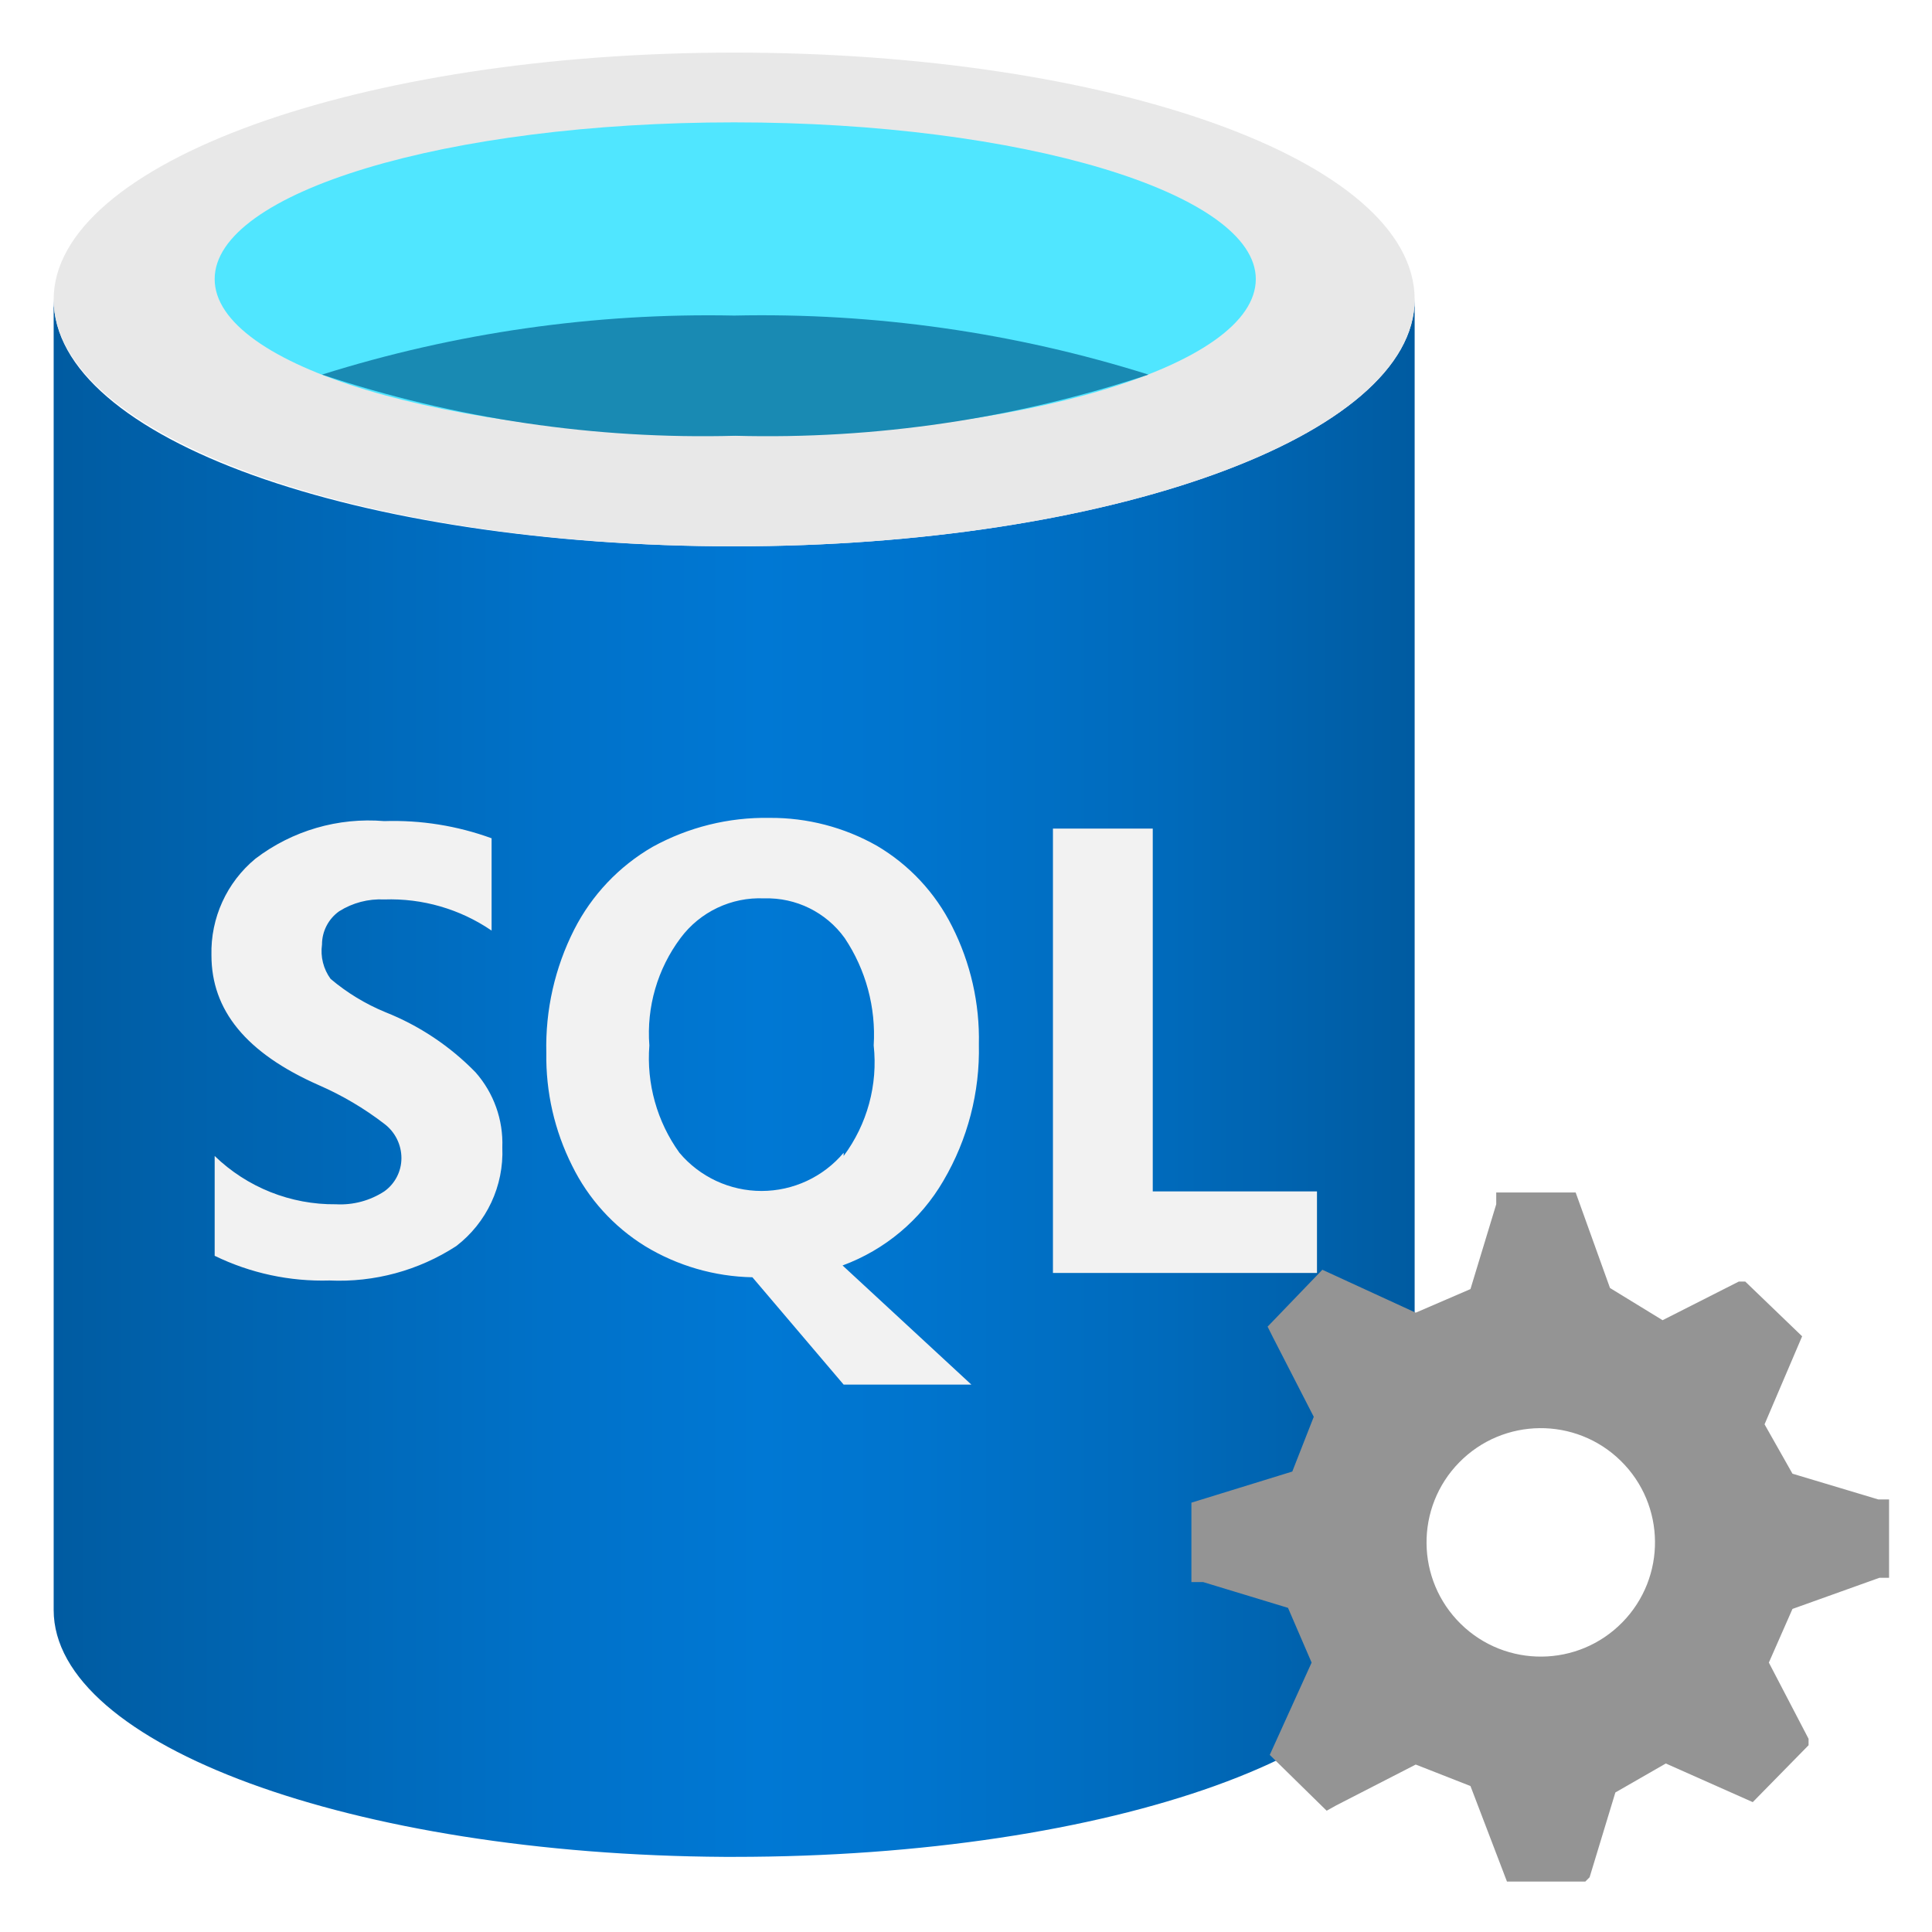
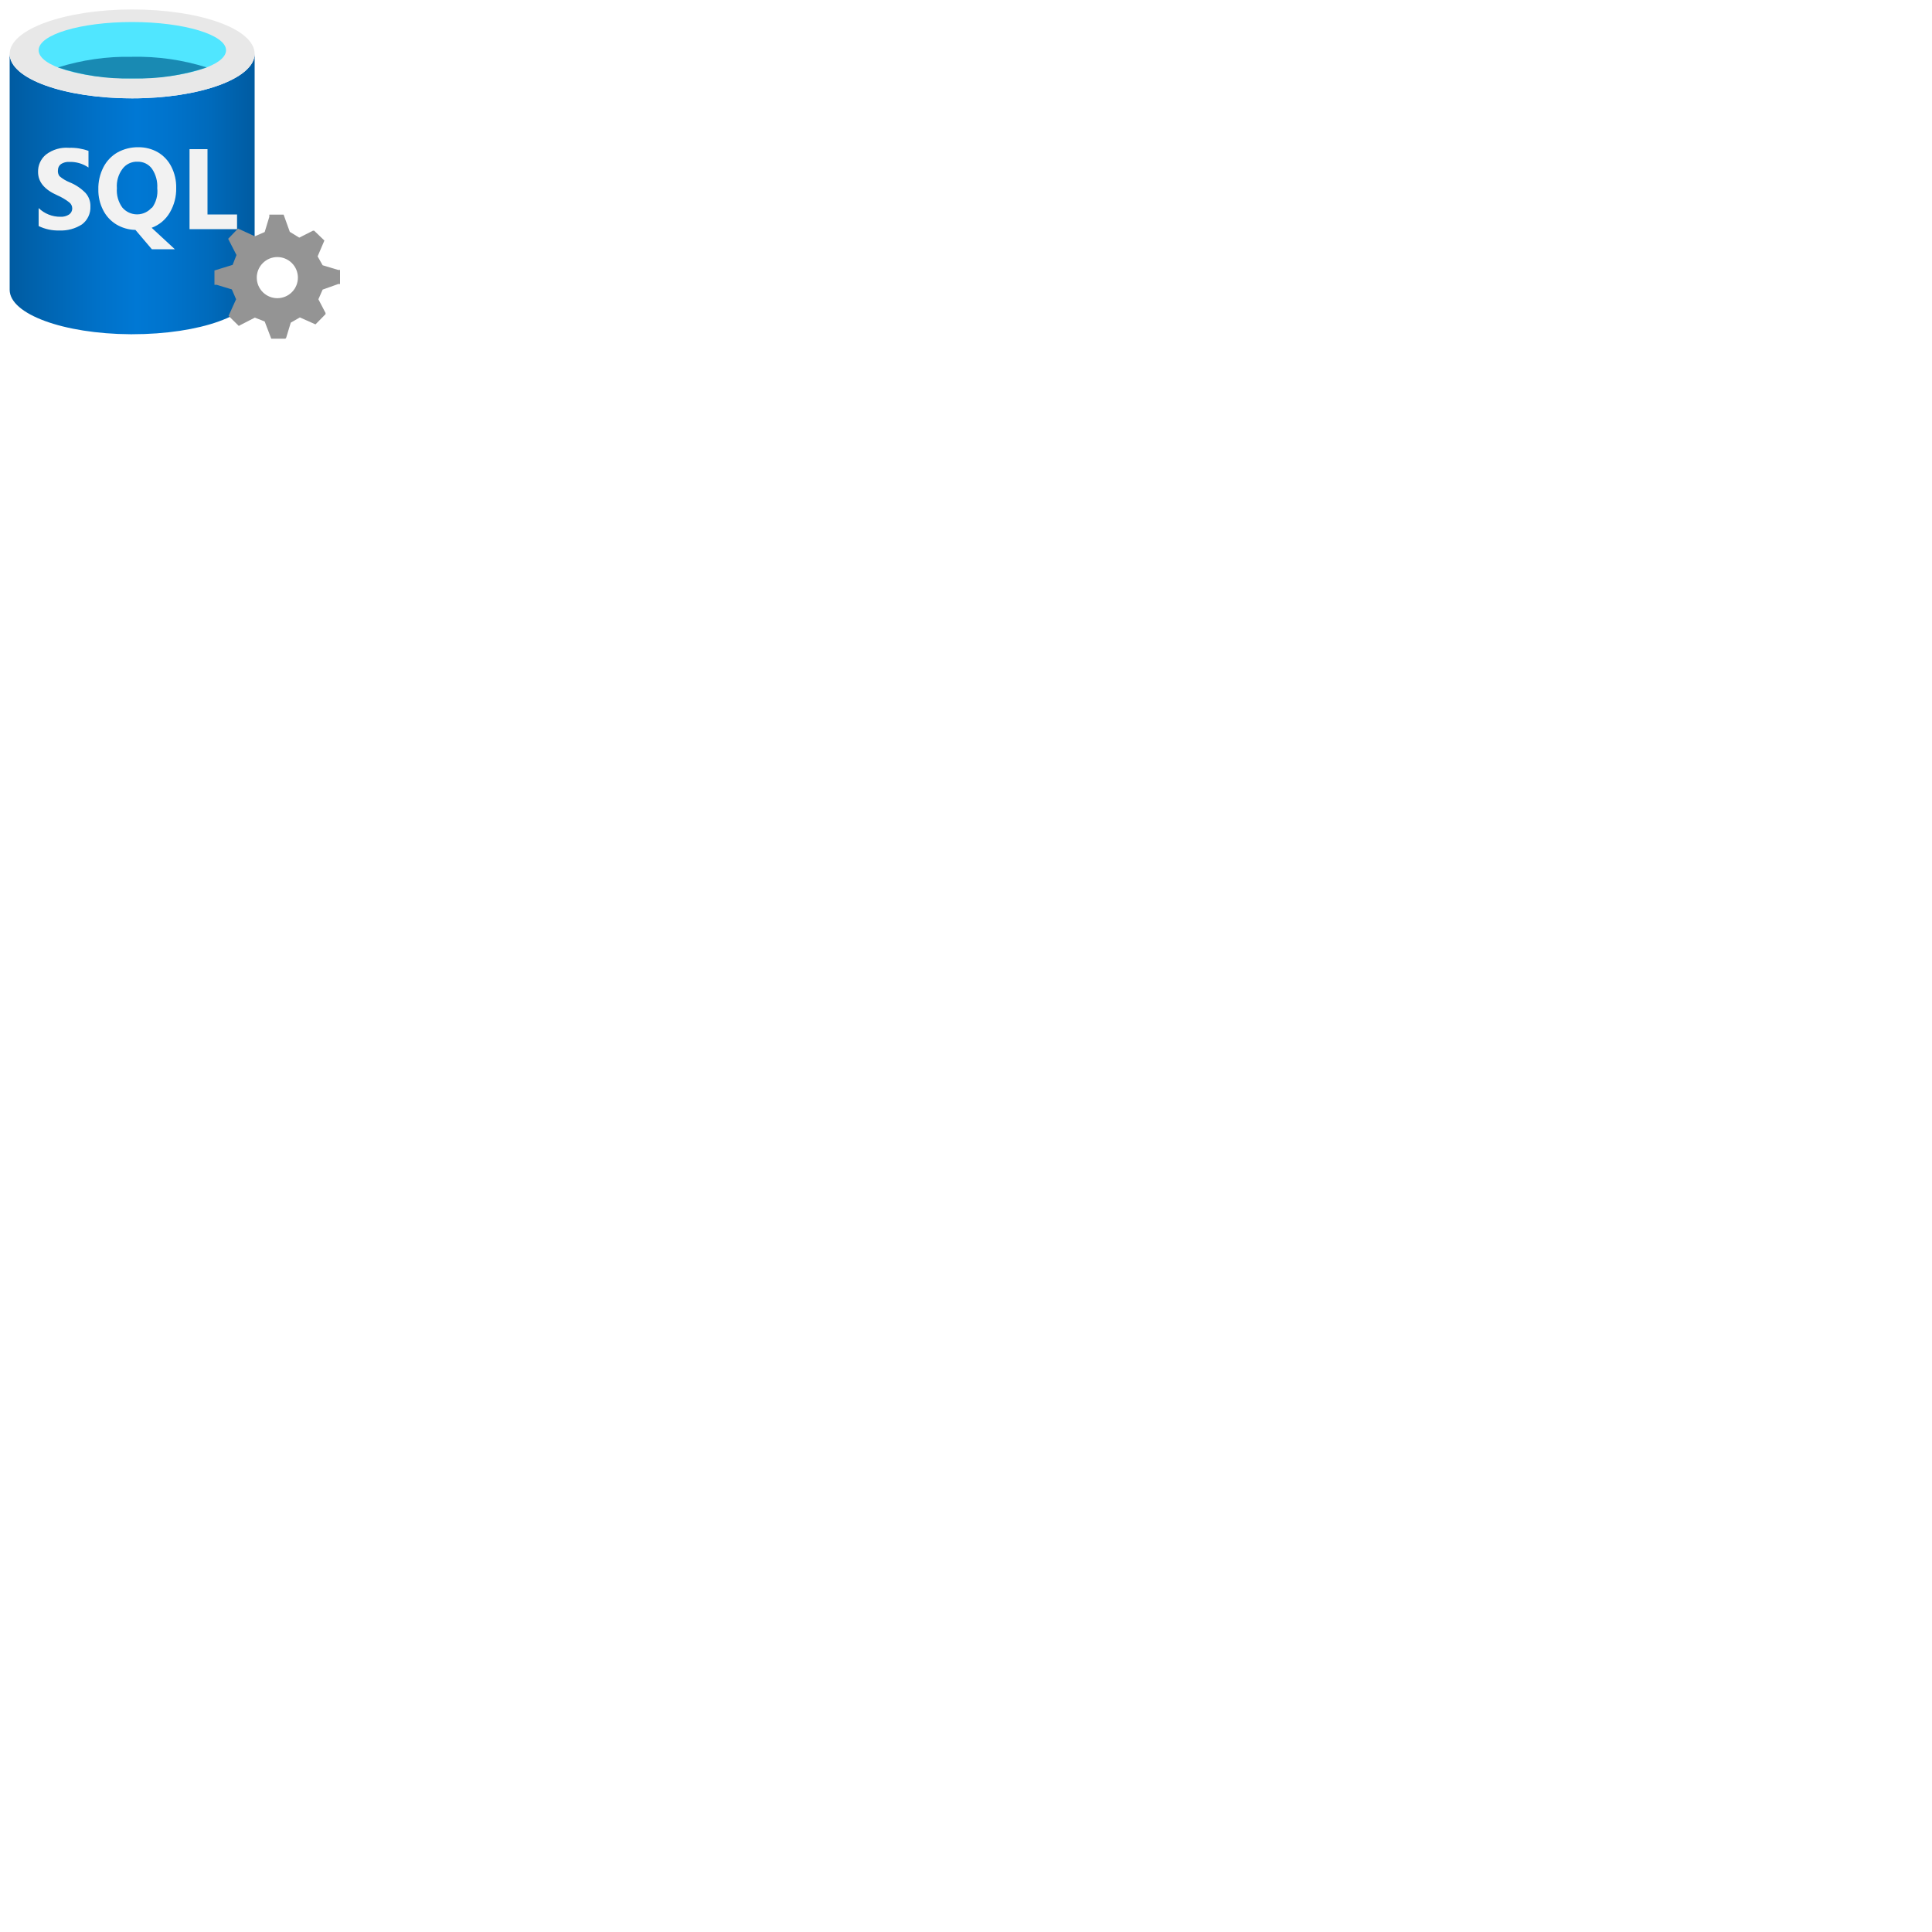
- <svg xmlns="http://www.w3.org/2000/svg" id="b1cfe86c-f00b-4507-bce2-50d07e45fe96" width="18" height="18" viewBox="0 0 18 18">
+ <svg xmlns="http://www.w3.org/2000/svg" id="b1cfe86c-f00b-4507-bce2-50d07e45fe96" width="100" height="100" viewBox="0 0 100 100">
  <defs>
    <linearGradient id="b39dcf83-187e-4c64-98df-431bb60809d2" x1="0.5" y1="10.04" x2="13.18" y2="10.04" gradientUnits="userSpaceOnUse">
      <stop offset="0" stop-color="#005ba1" />
      <stop offset="0.07" stop-color="#0060a9" />
      <stop offset="0.36" stop-color="#0071c8" />
      <stop offset="0.52" stop-color="#0078d4" />
      <stop offset="0.64" stop-color="#0074cd" />
      <stop offset="0.82" stop-color="#006abb" />
      <stop offset="1" stop-color="#005ba1" />
    </linearGradient>
  </defs>
  <path d="M6.84,5.09c-3.5,0-6.34-1-6.34-2.3V15c0,1.26,2.79,2.28,6.25,2.3h.09c3.5,0,6.34-1,6.34-2.3V2.79C13.18,4.06,10.34,5.09,6.84,5.09Z" fill="url(#b39dcf83-187e-4c64-98df-431bb60809d2)" />
  <path d="M13.18,2.79c0,1.27-2.84,2.3-6.34,2.3S.5,4.06.5,2.79,3.34.49,6.84.49s6.34,1,6.34,2.3" fill="#e8e8e8" />
  <path d="M11.7,2.6c0,.81-2.18,1.46-4.86,1.46S2,3.41,2,2.6,4.16,1.14,6.84,1.14,11.7,1.8,11.7,2.6" fill="#50e6ff" />
  <path d="M6.84,2.94A12,12,0,0,0,3,3.49a11.25,11.25,0,0,0,3.85.57,11.25,11.25,0,0,0,3.85-.57A12,12,0,0,0,6.84,2.94Z" fill="#198ab3" />
  <path d="M10.74,11.1V7.72H9.81v4.14h2.46V11.1ZM3.59,9.43a1.92,1.92,0,0,1-.51-.31A.44.44,0,0,1,3,8.8a.38.38,0,0,1,.16-.31.72.72,0,0,1,.42-.11,1.67,1.67,0,0,1,1,.29V7.81a2.67,2.67,0,0,0-1-.16A1.74,1.74,0,0,0,2.38,8a1.13,1.13,0,0,0-.41.9c0,.51.32.91,1,1.21a2.9,2.9,0,0,1,.61.36.4.4,0,0,1,.16.32.38.38,0,0,1-.16.31.75.75,0,0,1-.45.12A1.6,1.6,0,0,1,2,10.77v.93a2.29,2.29,0,0,0,1.07.23,2,2,0,0,0,1.18-.32,1.1,1.1,0,0,0,.43-.92,1,1,0,0,0-.25-.7A2.42,2.42,0,0,0,3.59,9.43ZM8.79,11a2.4,2.4,0,0,0,.33-1.27,2.32,2.32,0,0,0-.25-1.1,1.81,1.81,0,0,0-.7-.75,2,2,0,0,0-1-.26,2.18,2.18,0,0,0-1.09.27,1.87,1.87,0,0,0-.73.77,2.41,2.41,0,0,0-.26,1.15,2.26,2.26,0,0,0,.24,1.05,1.83,1.83,0,0,0,.68.75,2,2,0,0,0,1,.29l.85,1H9.05l-1.2-1.11A1.81,1.81,0,0,0,8.79,11Zm-.93-.26a1,1,0,0,1-1.53,0,1.51,1.51,0,0,1-.28-1,1.48,1.48,0,0,1,.29-1,.92.92,0,0,1,.78-.37.89.89,0,0,1,.75.37,1.62,1.62,0,0,1,.27,1A1.46,1.46,0,0,1,7.86,10.77Z" fill="#f2f2f2" />
  <path d="M14.81,17.49l.24-.79.47-.27.81.36.52-.53V16.2l-.37-.71.22-.5.81-.29.09,0v-.73l-.1,0-.8-.24-.26-.46.35-.82-.53-.51H16.2l-.71.36L15,12l-.32-.89h-.74l0,.11-.24.79-.51.22-.87-.4-.51.53.05.1.38.74-.2.51L11.1,14v.74l.11,0,.79.24.22.51-.39.86.53.52.09-.05.74-.38.51.2.34.89h.73Zm-1.2-2.36a1.06,1.06,0,1,1,1.49-1.52,1.06,1.06,0,0,1-1.49,1.52Z" fill="#949494" />
</svg>
